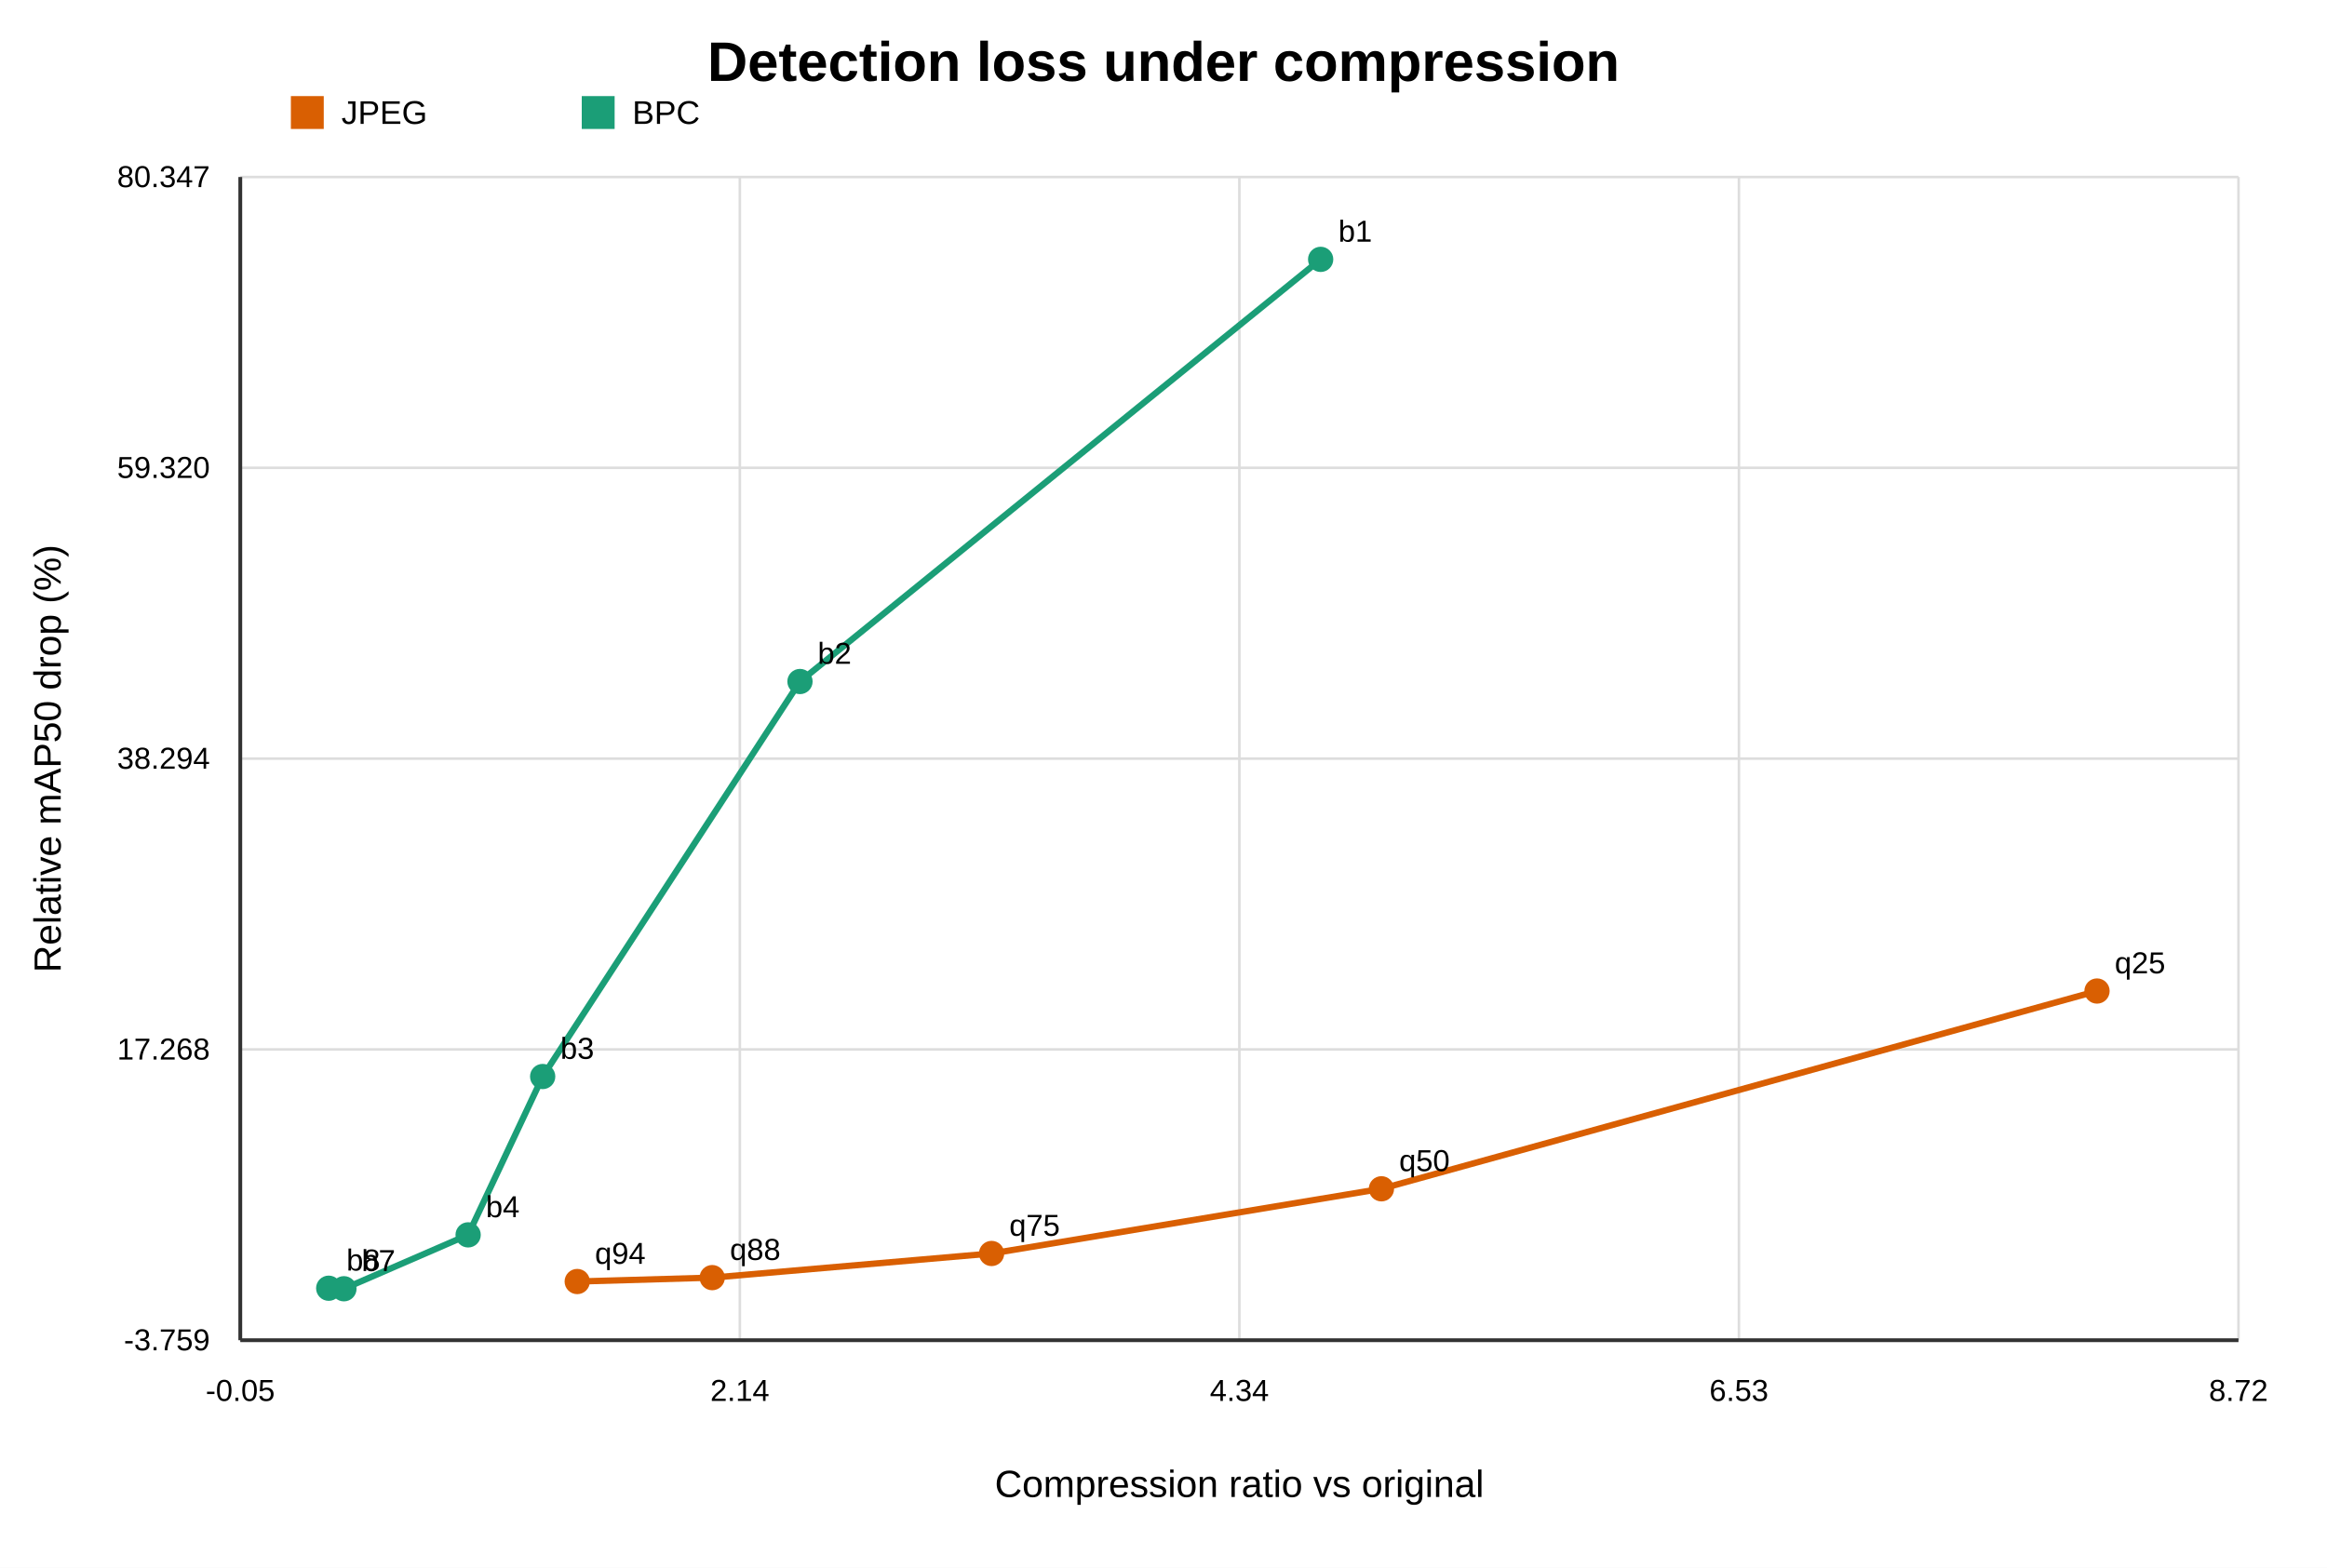
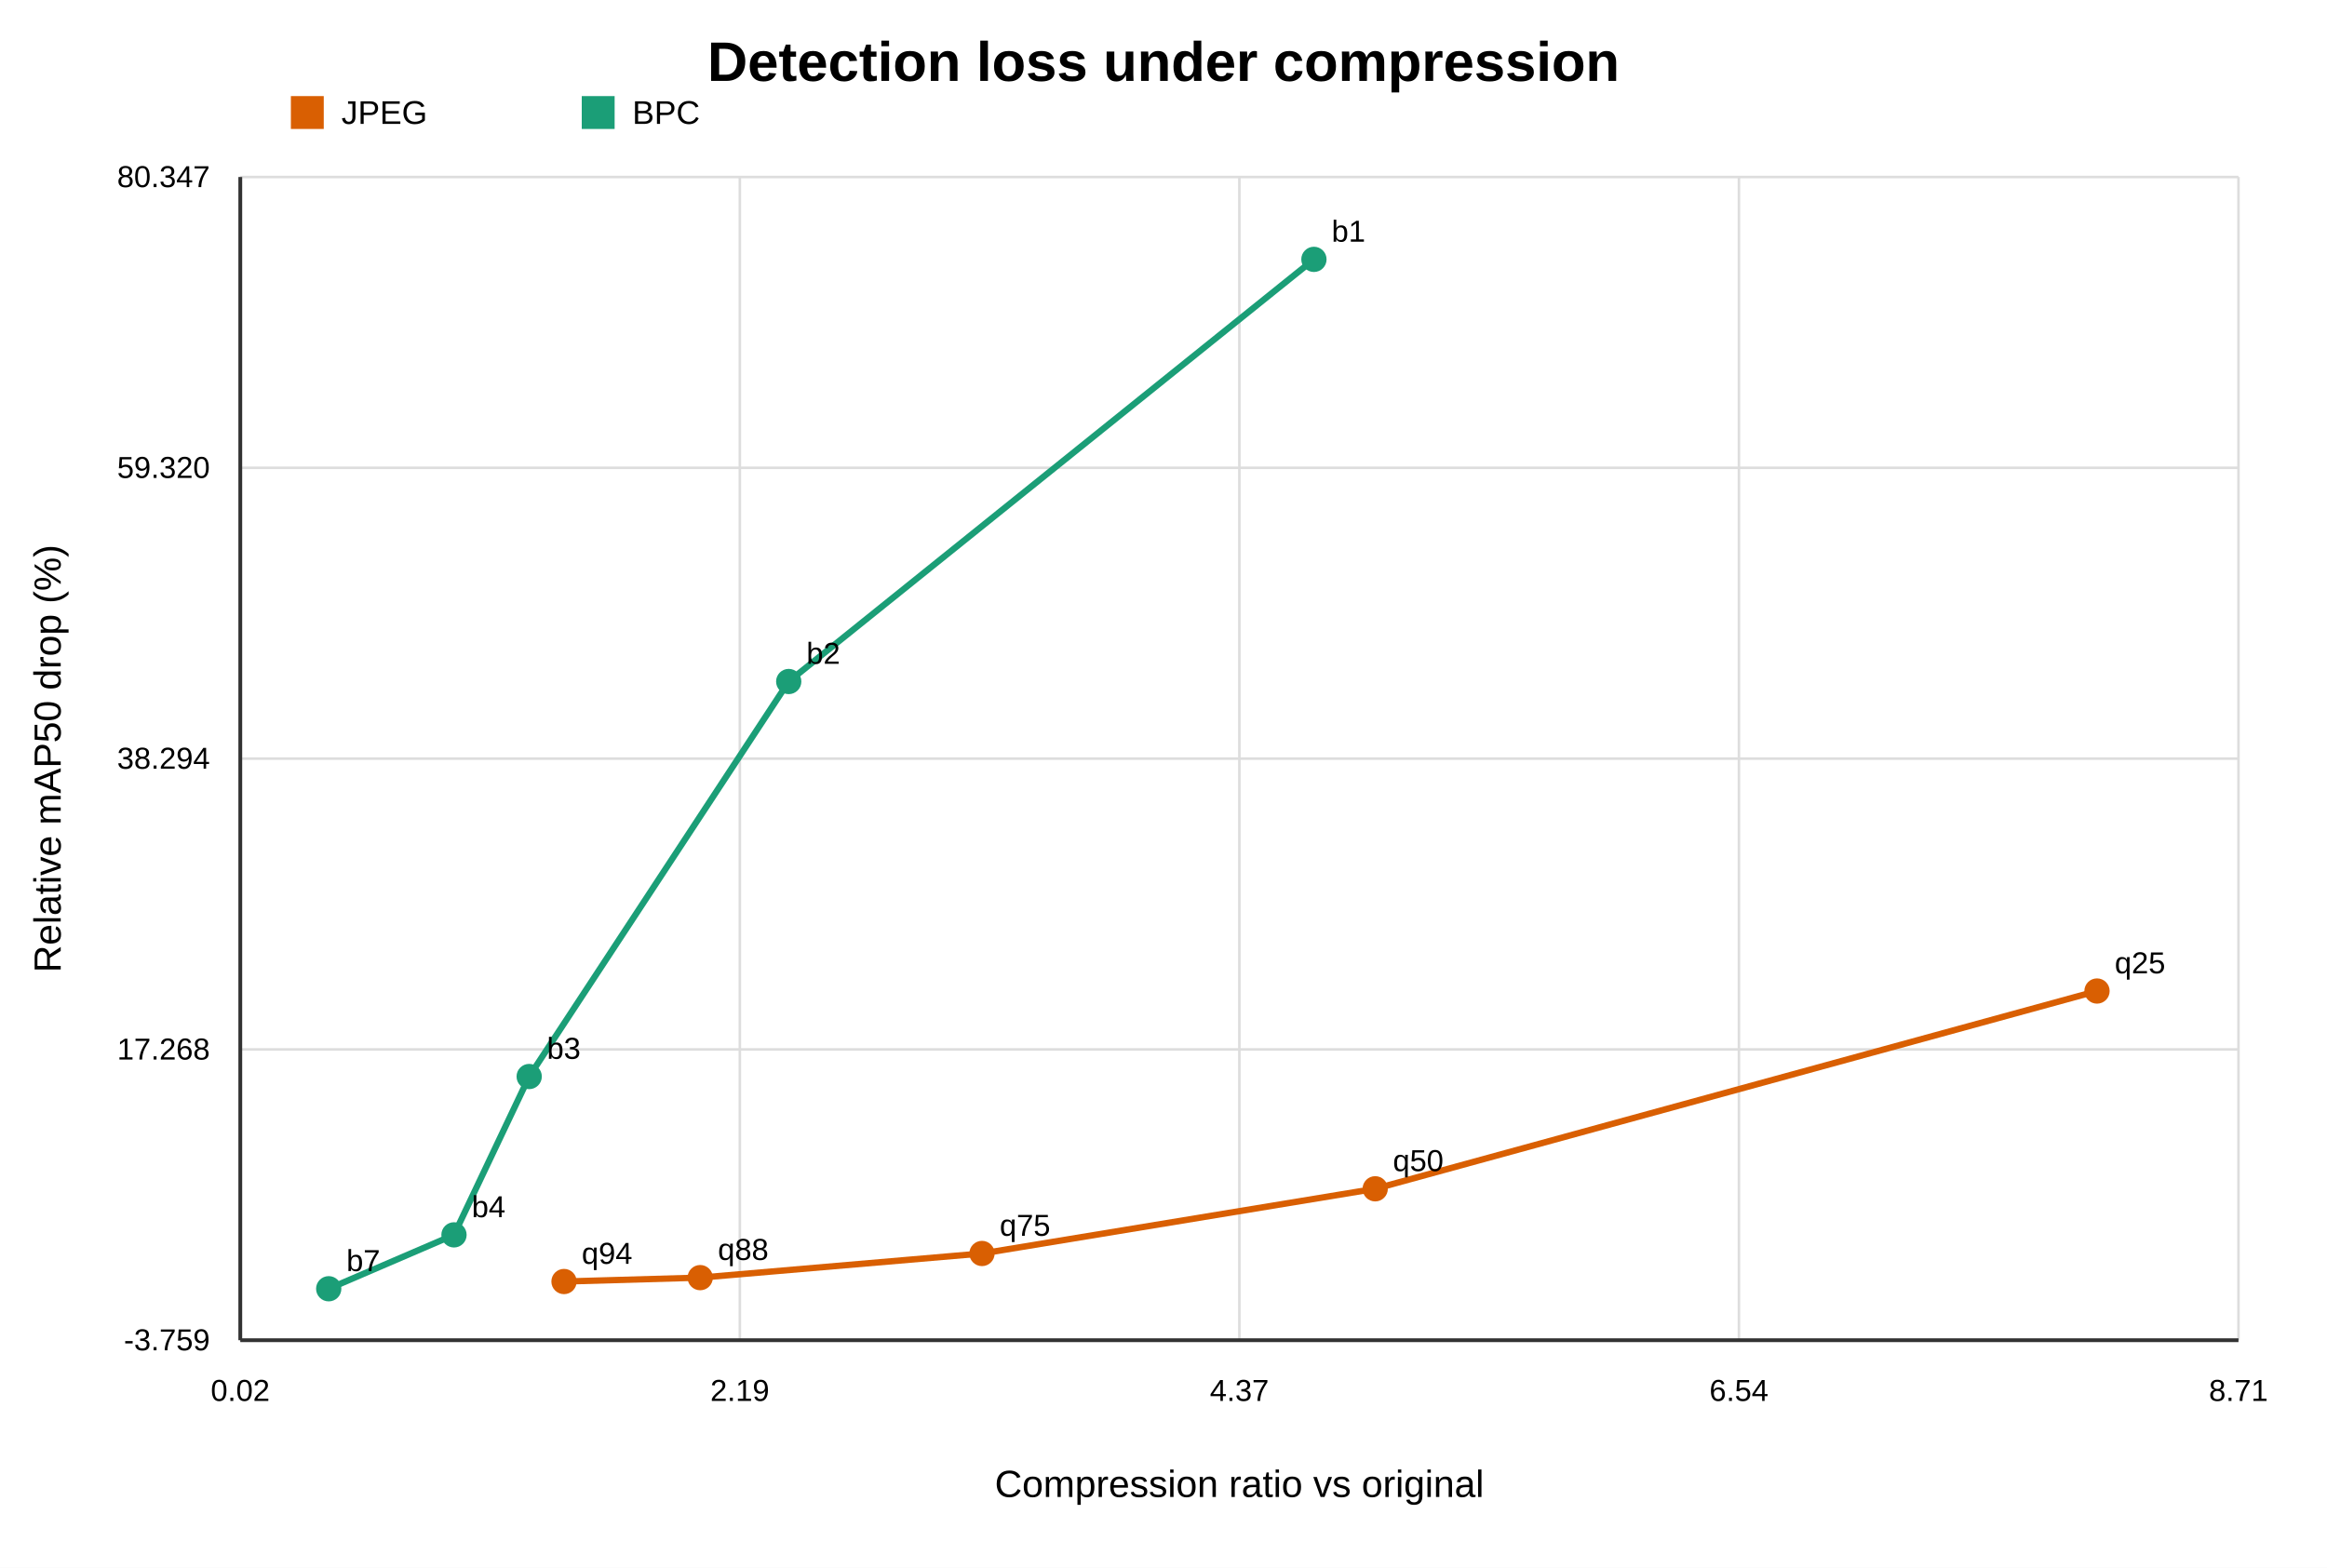
<svg xmlns="http://www.w3.org/2000/svg" width="920" height="620" viewBox="0 0 920 620">
  <rect x="0" y="0" width="920" height="620" fill="white" />
  <text x="460.0" y="32" text-anchor="middle" font-family="Arial" font-size="22" font-weight="700">Detection loss under compression</text>
  <line x1="95.00" y1="70" x2="95.00" y2="530" stroke="#dddddd" stroke-width="1" />
-   <text x="95.00" y="554" text-anchor="middle" font-family="Arial" font-size="12">-0.05</text>
+   <text x="95.00" y="554" text-anchor="middle" font-family="Arial" font-size="12">0.02</text>
  <line x1="292.50" y1="70" x2="292.50" y2="530" stroke="#dddddd" stroke-width="1" />
-   <text x="292.50" y="554" text-anchor="middle" font-family="Arial" font-size="12">2.14</text>
+   <text x="292.50" y="554" text-anchor="middle" font-family="Arial" font-size="12">2.19</text>
  <line x1="490.00" y1="70" x2="490.00" y2="530" stroke="#dddddd" stroke-width="1" />
-   <text x="490.00" y="554" text-anchor="middle" font-family="Arial" font-size="12">4.34</text>
+   <text x="490.00" y="554" text-anchor="middle" font-family="Arial" font-size="12">4.37</text>
  <line x1="687.50" y1="70" x2="687.50" y2="530" stroke="#dddddd" stroke-width="1" />
-   <text x="687.50" y="554" text-anchor="middle" font-family="Arial" font-size="12">6.53</text>
+   <text x="687.50" y="554" text-anchor="middle" font-family="Arial" font-size="12">6.54</text>
  <line x1="885.00" y1="70" x2="885.00" y2="530" stroke="#dddddd" stroke-width="1" />
-   <text x="885.00" y="554" text-anchor="middle" font-family="Arial" font-size="12">8.72</text>
+   <text x="885.00" y="554" text-anchor="middle" font-family="Arial" font-size="12">8.71</text>
  <line x1="95" y1="530.00" x2="885" y2="530.00" stroke="#dddddd" stroke-width="1" />
  <text x="83" y="534.00" text-anchor="end" font-family="Arial" font-size="12">-3.759</text>
  <line x1="95" y1="415.00" x2="885" y2="415.00" stroke="#dddddd" stroke-width="1" />
  <text x="83" y="419.00" text-anchor="end" font-family="Arial" font-size="12">17.268</text>
  <line x1="95" y1="300.00" x2="885" y2="300.00" stroke="#dddddd" stroke-width="1" />
  <text x="83" y="304.00" text-anchor="end" font-family="Arial" font-size="12">38.294</text>
  <line x1="95" y1="185.00" x2="885" y2="185.00" stroke="#dddddd" stroke-width="1" />
  <text x="83" y="189.00" text-anchor="end" font-family="Arial" font-size="12">59.320</text>
  <line x1="95" y1="70.00" x2="885" y2="70.00" stroke="#dddddd" stroke-width="1" />
  <text x="83" y="74.00" text-anchor="end" font-family="Arial" font-size="12">80.347</text>
  <line x1="95" y1="530" x2="885" y2="530" stroke="#333333" stroke-width="1.5" />
  <line x1="95" y1="70" x2="95" y2="530" stroke="#333333" stroke-width="1.5" />
  <text x="490.0" y="592" text-anchor="middle" font-family="Arial" font-size="15">Compression ratio vs original</text>
  <text x="24" y="300.0" text-anchor="middle" transform="rotate(-90 24 300.0)" font-family="Arial" font-size="15">Relative mAP50 drop (%)</text>
-   <polyline points="228.21,506.79 281.58,505.25 392.03,495.70 546.16,470.12 829.07,391.91" fill="none" stroke="#d95f02" stroke-width="2.5" />
-   <circle cx="228.21" cy="506.79" r="5" fill="#d95f02" />
-   <text x="235.21" y="499.79" font-family="Arial" font-size="12">q94</text>
-   <circle cx="281.58" cy="505.25" r="5" fill="#d95f02" />
-   <text x="288.58" y="498.25" font-family="Arial" font-size="12">q88</text>
-   <circle cx="392.03" cy="495.70" r="5" fill="#d95f02" />
-   <text x="399.03" y="488.70" font-family="Arial" font-size="12">q75</text>
-   <circle cx="546.16" cy="470.12" r="5" fill="#d95f02" />
-   <text x="553.16" y="463.12" font-family="Arial" font-size="12">q50</text>
+   <polyline points="222.99,506.79 276.83,505.25 388.24,495.70 543.70,470.12 829.07,391.91" fill="none" stroke="#d95f02" stroke-width="2.5" />
+   <circle cx="222.99" cy="506.79" r="5" fill="#d95f02" />
+   <text x="229.99" y="499.79" font-family="Arial" font-size="12">q94</text>
+   <circle cx="276.83" cy="505.25" r="5" fill="#d95f02" />
+   <text x="283.83" y="498.25" font-family="Arial" font-size="12">q88</text>
+   <circle cx="388.24" cy="495.70" r="5" fill="#d95f02" />
+   <text x="395.24" y="488.70" font-family="Arial" font-size="12">q75</text>
+   <circle cx="543.70" cy="470.12" r="5" fill="#d95f02" />
+   <text x="550.70" y="463.12" font-family="Arial" font-size="12">q50</text>
  <circle cx="829.07" cy="391.91" r="5" fill="#d95f02" />
  <text x="836.07" y="384.91" font-family="Arial" font-size="12">q25</text>
  <g data-legend="true">
    <rect x="115" y="38" width="13" height="13" fill="#d95f02" />
    <text x="135" y="49" font-family="Arial" font-size="13">JPEG</text>
  </g>
-   <polyline points="129.96,509.44 135.97,509.65 185.08,488.34 214.55,425.72 316.28,269.51 522.13,102.57" fill="none" stroke="#1b9e77" stroke-width="2.5" />
-   <circle cx="129.96" cy="509.44" r="5" fill="#1b9e77" />
-   <text x="136.96" y="502.44" font-family="Arial" font-size="12">b8</text>
-   <circle cx="135.97" cy="509.65" r="5" fill="#1b9e77" />
-   <text x="142.97" y="502.65" font-family="Arial" font-size="12">b7</text>
-   <circle cx="185.08" cy="488.34" r="5" fill="#1b9e77" />
-   <text x="192.08" y="481.34" font-family="Arial" font-size="12">b4</text>
-   <circle cx="214.55" cy="425.72" r="5" fill="#1b9e77" />
-   <text x="221.55" y="418.72" font-family="Arial" font-size="12">b3</text>
-   <circle cx="316.28" cy="269.51" r="5" fill="#1b9e77" />
-   <text x="323.28" y="262.51" font-family="Arial" font-size="12">b2</text>
-   <circle cx="522.13" cy="102.57" r="5" fill="#1b9e77" />
-   <text x="529.13" y="95.57" font-family="Arial" font-size="12">b1</text>
+   <polyline points="129.96,509.65 179.49,488.34 209.22,425.72 311.83,269.51 519.47,102.57" fill="none" stroke="#1b9e77" stroke-width="2.5" />
+   <circle cx="129.96" cy="509.65" r="5" fill="#1b9e77" />
+   <text x="136.96" y="502.65" font-family="Arial" font-size="12">b7</text>
+   <circle cx="179.49" cy="488.34" r="5" fill="#1b9e77" />
+   <text x="186.49" y="481.34" font-family="Arial" font-size="12">b4</text>
+   <circle cx="209.22" cy="425.72" r="5" fill="#1b9e77" />
+   <text x="216.22" y="418.72" font-family="Arial" font-size="12">b3</text>
+   <circle cx="311.83" cy="269.51" r="5" fill="#1b9e77" />
+   <text x="318.83" y="262.51" font-family="Arial" font-size="12">b2</text>
+   <circle cx="519.47" cy="102.57" r="5" fill="#1b9e77" />
+   <text x="526.47" y="95.57" font-family="Arial" font-size="12">b1</text>
  <g data-legend="true">
    <rect x="230" y="38" width="13" height="13" fill="#1b9e77" />
    <text x="250" y="49" font-family="Arial" font-size="13">BPC</text>
  </g>
</svg>
